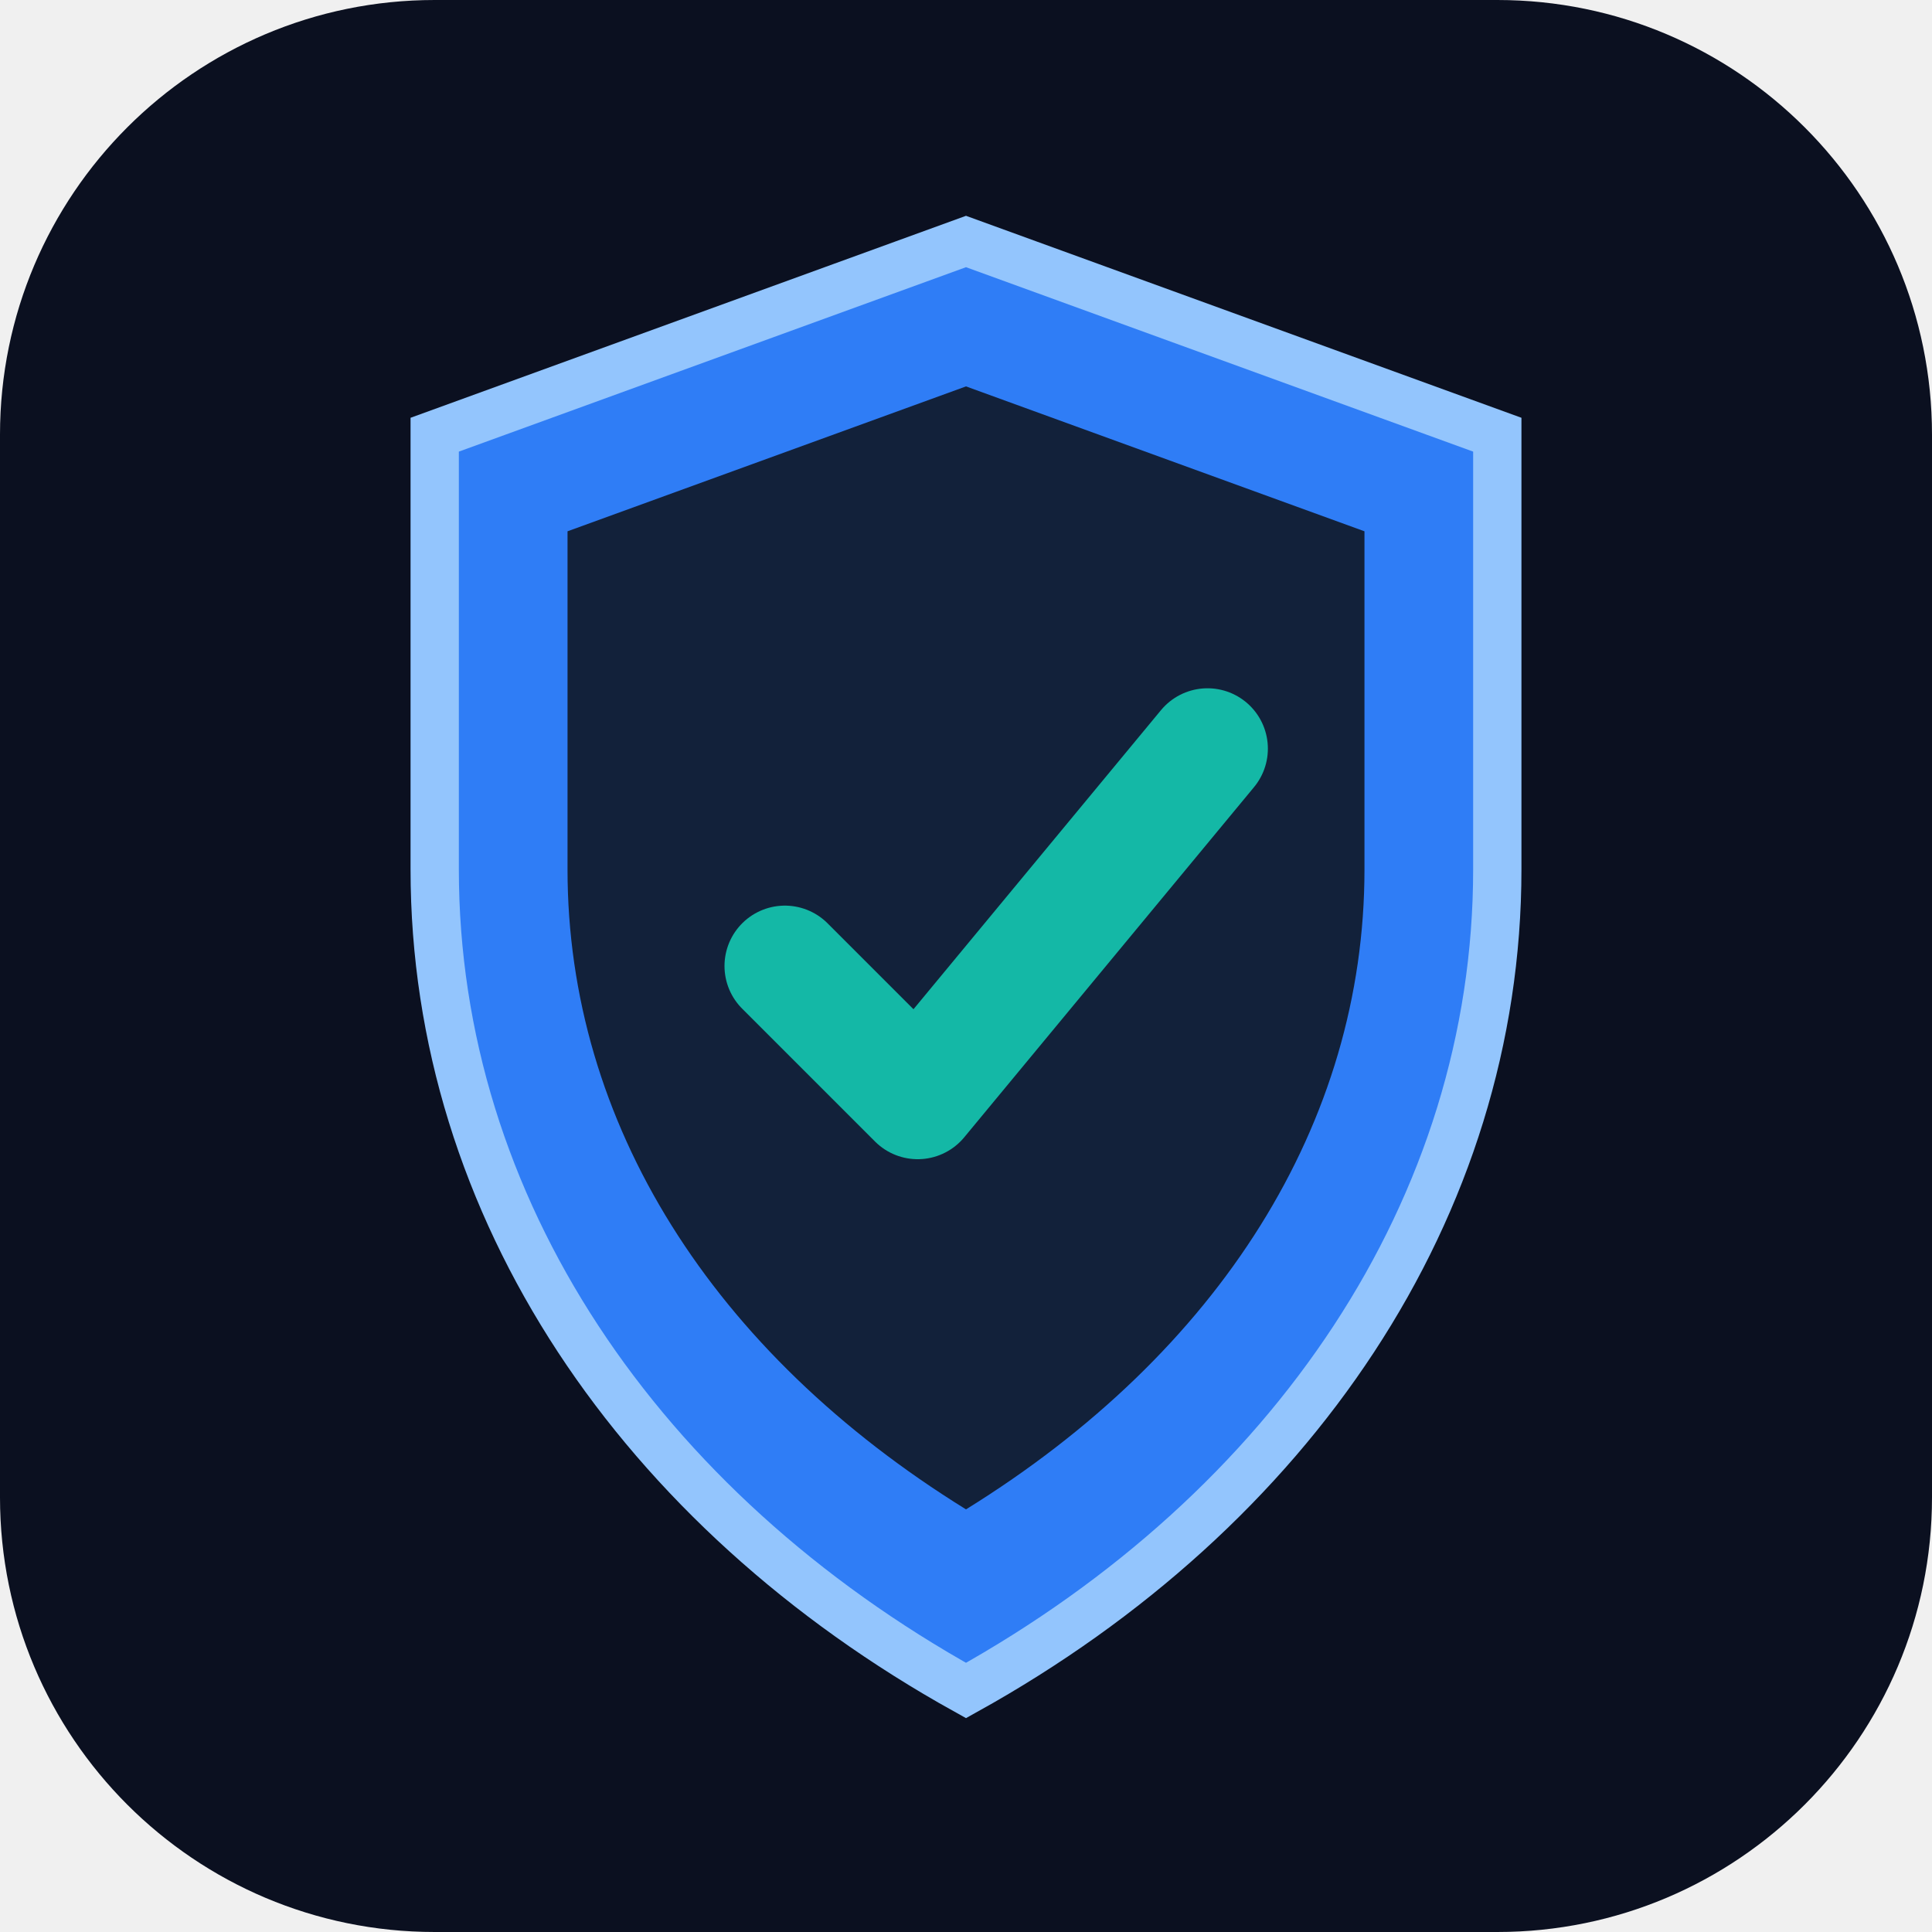
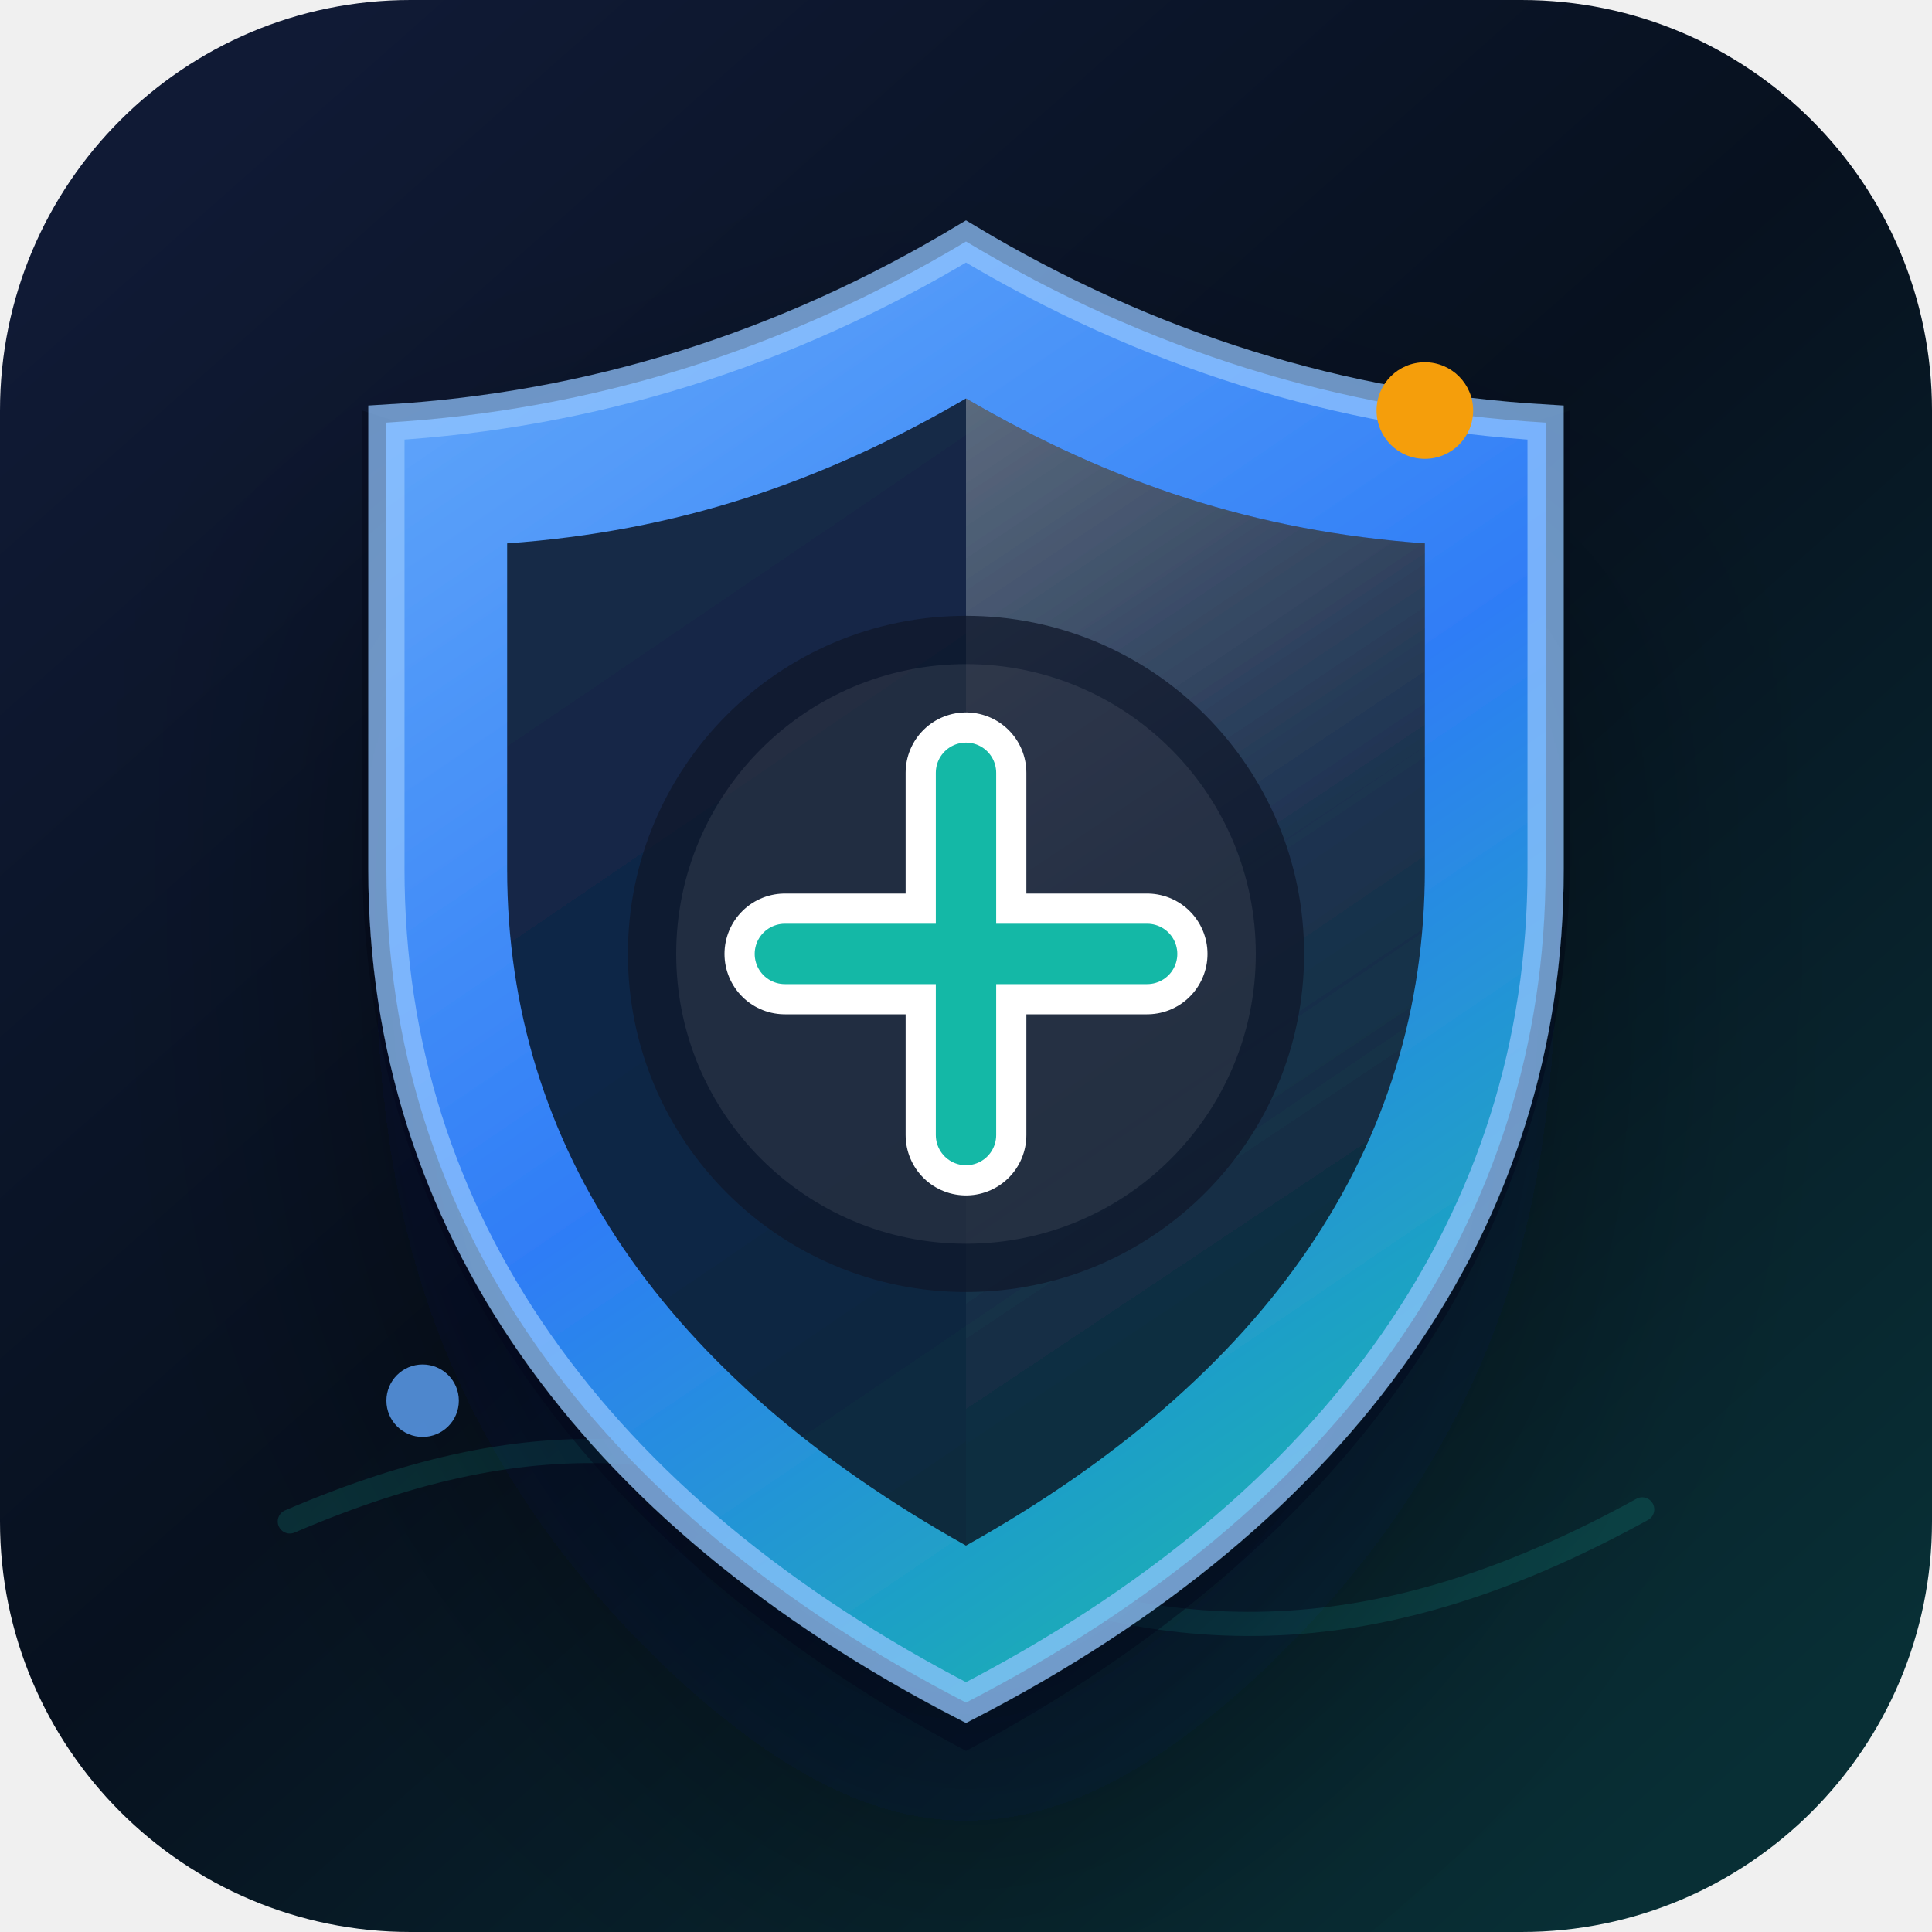
<svg xmlns="http://www.w3.org/2000/svg" width="160" height="160" viewBox="0 0 160 160" role="img" aria-labelledby="title desc">
-   <rect width="160" height="160" rx="36" fill="#0b1020" />
-   <path d="M80 20 124 36v36c0 28-17 53-44 68-27-15-44-40-44-68V36l44-16Z" fill="#2f7df6" />
-   <path d="M80 32 113 44v28c0 21-12 40-33 53-21-13-33-32-33-53V44l33-12Z" fill="#12213a" />
-   <path d="m65 80 11 11 24-29" fill="none" stroke="#14b8a6" stroke-width="10" stroke-linecap="round" stroke-linejoin="round" />
-   <path d="M80 20 124 36v36c0 28-17 53-44 68-27-15-44-40-44-68V36l44-16Z" fill="none" stroke="#93c5fd" stroke-width="4" />
+   <defs>
+     <linearGradient id="bg" x1="18" y1="10" x2="142" y2="150" gradientUnits="userSpaceOnUse">
+       <stop offset="0" stop-color="#101a35" />
+       <stop offset=".48" stop-color="#07111f" />
+       <stop offset="1" stop-color="#082f35" />
+     </linearGradient>
+     <linearGradient id="shield" x1="42" y1="24" x2="118" y2="136" gradientUnits="userSpaceOnUse">
+       <stop offset="0" stop-color="#60a5fa" />
+       <stop offset=".5" stop-color="#2f7df6" />
+       <stop offset="1" stop-color="#14b8a6" />
+     </linearGradient>
+     <linearGradient id="shine" x1="51" y1="35" x2="105" y2="116" gradientUnits="userSpaceOnUse">
+       <stop offset="0" stop-color="#ffffff" stop-opacity=".38" />
+       <stop offset=".62" stop-color="#ffffff" stop-opacity=".06" />
+       <stop offset="1" stop-color="#ffffff" stop-opacity="0" />
+     </linearGradient>
+     <filter id="shadow" x="-30%" y="-30%" width="160%" height="160%" color-interpolation-filters="sRGB">
+       <feDropShadow dx="0" dy="14" stdDeviation="12" flood-color="#020617" flood-opacity=".38" />
+     </filter>
+   </defs>
+   <rect width="160" height="160" rx="34" fill="url(#bg)" />
+   <path d="M24 126c21-9 35-7 53 2 21 10 39 8 59-3" fill="none" stroke="#14b8a6" stroke-width="2" stroke-linecap="round" opacity=".18" />
+   <path d="M30 34c18 6 36 5 50-4 14 9 32 10 50 4v37c0 31-18 57-50 74-32-17-50-43-50-74V34Z" fill="#020617" opacity=".42" />
+   <g filter="url(#shadow)">
+     <path d="M80 20c15 9 31 14 48 15v37c0 29-17 53-48 69-31-16-48-40-48-69V35c17-1 33-6 48-15Z" fill="url(#shield)" />
+     <path d="M80 33c12 7 24 11 38 12v27c0 23-13 42-38 56-25-14-38-33-38-56V45c14-1 26-5 38-12Z" fill="#07111f" opacity=".82" />
+     <path d="M80 33c12 7 24 11 38 12v27c0 23-13 42-38 56V33Z" fill="url(#shine)" />
+     <path d="M80 20c15 9 31 14 48 15v37c0 29-17 53-48 69-31-16-48-40-48-69V35c17-1 33-6 48-15Z" fill="none" stroke="#93c5fd" stroke-width="3" opacity=".72" />
+   </g>
+   <g transform="translate(80 79)">
+     <circle r="28" fill="#0f172a" opacity=".74" />
+     <circle r="24" fill="#ffffff" opacity=".08" />
+     <path d="M0-15v30M-15 0h30" fill="none" stroke="#ffffff" stroke-width="10" stroke-linecap="round" />
+     <path d="M0-15v30M-15 0h30" fill="none" stroke="#14b8a6" stroke-width="5" stroke-linecap="round" />
+   </g>
+   <circle cx="118" cy="34" r="4" fill="#f59e0b" />
+   <circle cx="35" cy="116" r="3" fill="#60a5fa" opacity=".8" />
</svg>
